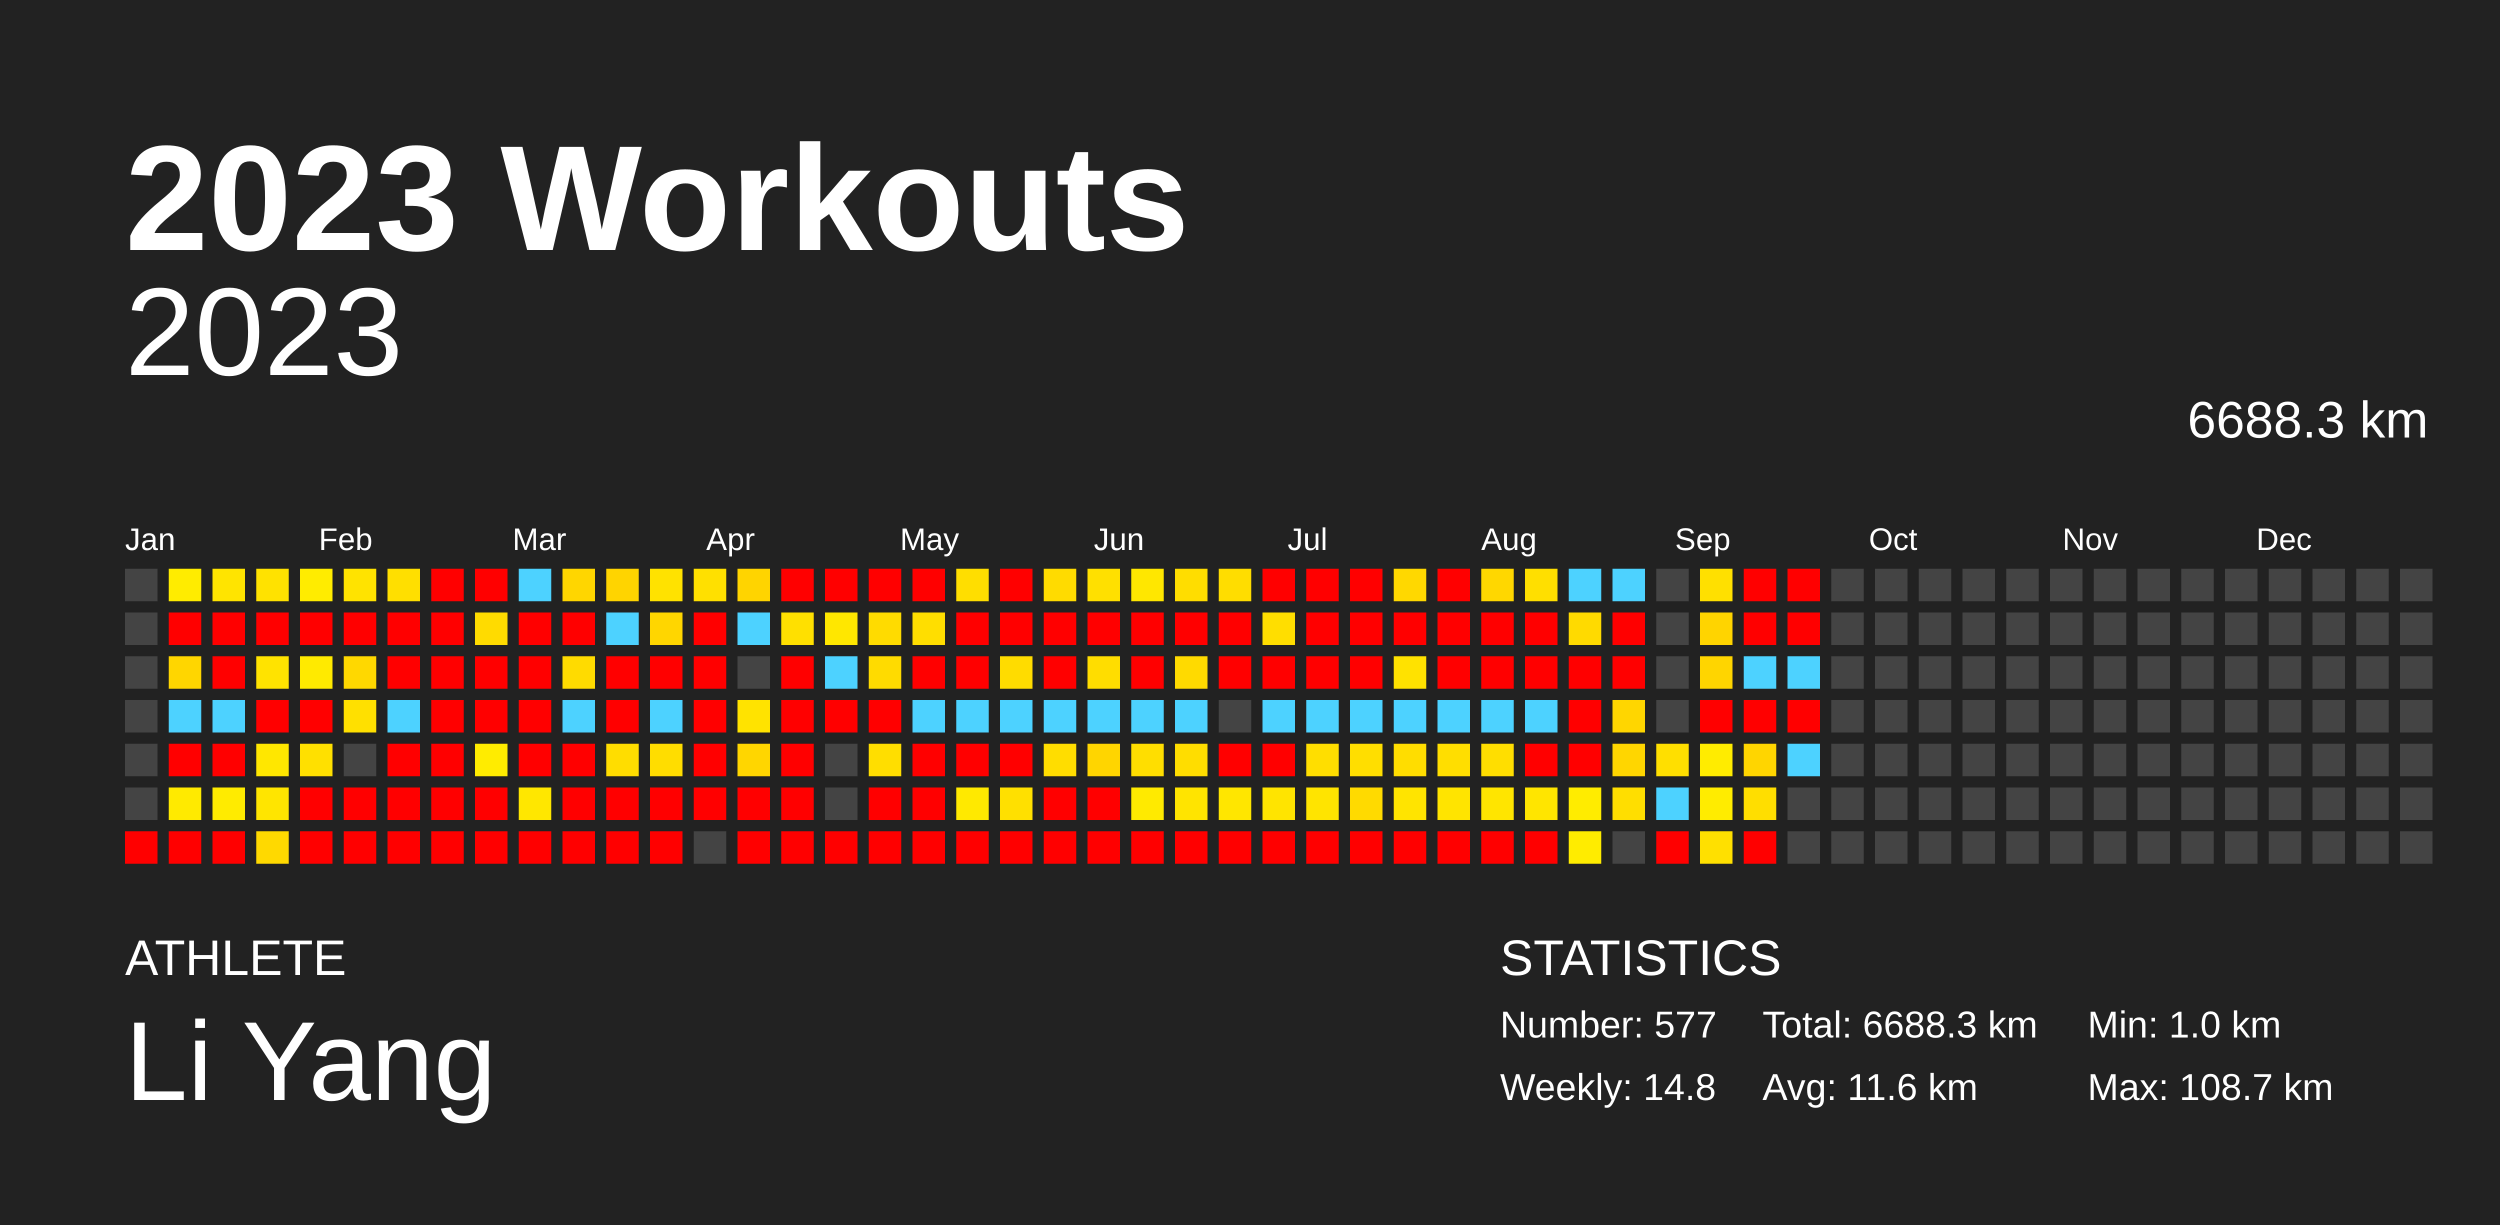
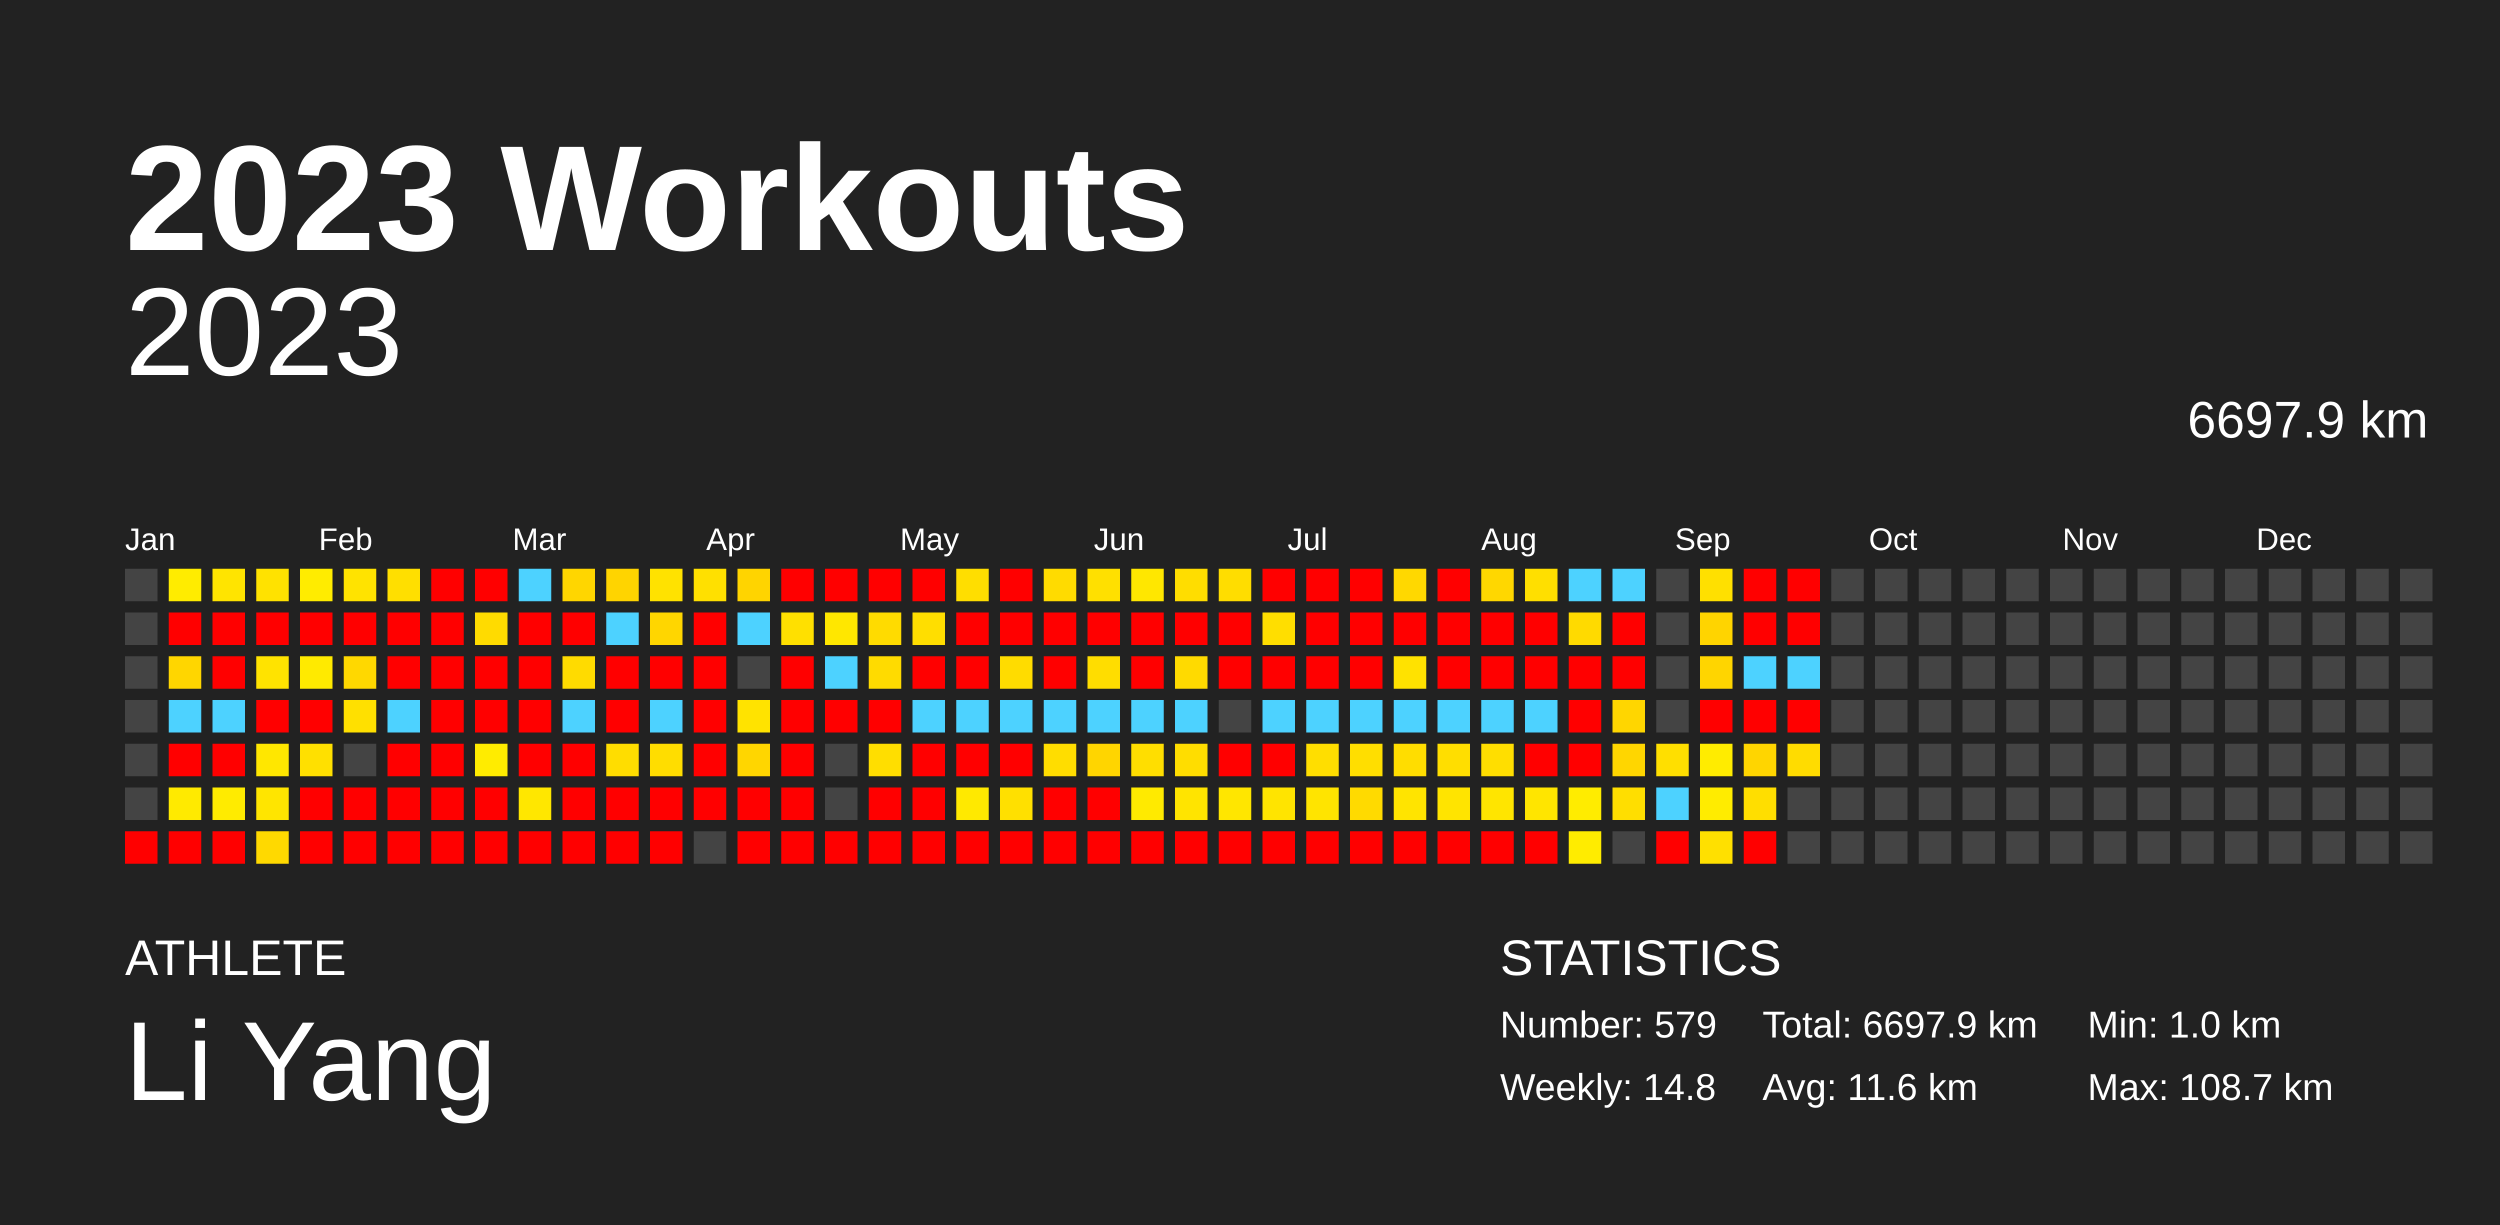
<svg xmlns="http://www.w3.org/2000/svg" baseProfile="full" height="98mm" version="1.1" viewBox="0,0,200,98" width="200mm">
  <defs />
  <rect fill="#222222" height="98" width="200" x="0" y="0" />
  <text fill="#FFFFFF" style="font-size:12px; font-family:Arial; font-weight:bold;" x="10" y="20">2023 Workouts</text>
  <text fill="#FFFFFF" style="font-size:4px; font-family:Arial" x="10" y="78">ATHLETE</text>
  <text fill="#FFFFFF" style="font-size:9px; font-family:Arial" x="10" y="88">Li Yang</text>
  <text fill="#FFFFFF" style="font-size:4px; font-family:Arial" x="120" y="78">STATISTICS</text>
-   <text fill="#FFFFFF" style="font-size:3px; font-family:Arial" x="120" y="83">Number: 577</text>
+   <text fill="#FFFFFF" style="font-size:3px; font-family:Arial" x="120" y="83">Number: 579</text>
  <text fill="#FFFFFF" style="font-size:3px; font-family:Arial" x="120" y="88">Weekly: 14.8</text>
-   <text fill="#FFFFFF" style="font-size:3px; font-family:Arial" x="141" y="83">Total: 6688.3 km</text>
+   <text fill="#FFFFFF" style="font-size:3px; font-family:Arial" x="141" y="83">Total: 6697.9 km</text>
  <text fill="#FFFFFF" style="font-size:3px; font-family:Arial" x="141" y="88">Avg: 11.6 km</text>
  <text fill="#FFFFFF" style="font-size:3px; font-family:Arial" x="167" y="83">Min: 1.0 km</text>
  <text fill="#FFFFFF" style="font-size:3px; font-family:Arial" x="167" y="88">Max: 108.7 km</text>
  <text alignment-baseline="hanging" fill="#FFFFFF" style="font-size:10.0px; font-family:Arial;" x="10" y="30">2023</text>
-   <text alignment-baseline="hanging" fill="#FFFFFF" style="font-size:4.125px; font-family:Arial;" x="175" y="35">6688.3 km</text>
+   <text alignment-baseline="hanging" fill="#FFFFFF" style="font-size:4.125px; font-family:Arial;" x="175" y="35">6697.9 km</text>
  <text fill="#FFFFFF" style="font-size:2.5px; font-family:Arial" x="10.0" y="44">Jan</text>
  <text fill="#FFFFFF" style="font-size:2.5px; font-family:Arial" x="25.5" y="44">Feb</text>
  <text fill="#FFFFFF" style="font-size:2.5px; font-family:Arial" x="41.0" y="44">Mar</text>
  <text fill="#FFFFFF" style="font-size:2.5px; font-family:Arial" x="56.5" y="44">Apr</text>
  <text fill="#FFFFFF" style="font-size:2.5px; font-family:Arial" x="72.0" y="44">May</text>
  <text fill="#FFFFFF" style="font-size:2.5px; font-family:Arial" x="87.5" y="44">Jun</text>
  <text fill="#FFFFFF" style="font-size:2.5px; font-family:Arial" x="103.0" y="44">Jul</text>
  <text fill="#FFFFFF" style="font-size:2.5px; font-family:Arial" x="118.5" y="44">Aug</text>
  <text fill="#FFFFFF" style="font-size:2.5px; font-family:Arial" x="134.0" y="44">Sep</text>
  <text fill="#FFFFFF" style="font-size:2.5px; font-family:Arial" x="149.5" y="44">Oct</text>
  <text fill="#FFFFFF" style="font-size:2.5px; font-family:Arial" x="165.0" y="44">Nov</text>
  <text fill="#FFFFFF" style="font-size:2.5px; font-family:Arial" x="180.5" y="44">Dec</text>
  <rect fill="#444444" height="2.6" width="2.6" x="10.0" y="45.5" />
  <rect fill="#444444" height="2.6" width="2.6" x="10.0" y="49.0" />
  <rect fill="#444444" height="2.6" width="2.6" x="10.0" y="52.5" />
  <rect fill="#444444" height="2.6" width="2.6" x="10.0" y="56.0" />
  <rect fill="#444444" height="2.6" width="2.6" x="10.0" y="59.5" />
  <rect fill="#444444" height="2.6" width="2.6" x="10.0" y="63.0" />
  <rect fill="red" height="2.6" width="2.6" x="10.0" y="66.5" />
  <rect fill="#ffec00" height="2.6" width="2.6" x="13.5" y="45.5" />
  <rect fill="red" height="2.6" width="2.6" x="13.5" y="49.0" />
  <rect fill="#ffd600" height="2.6" width="2.6" x="13.5" y="52.5" />
  <rect fill="#4dd2ff" height="2.6" width="2.6" x="13.5" y="56.0" />
  <rect fill="red" height="2.6" width="2.6" x="13.5" y="59.5" />
  <rect fill="#ffea00" height="2.6" width="2.6" x="13.5" y="63.0" />
  <rect fill="red" height="2.6" width="2.6" x="13.5" y="66.5" />
  <rect fill="#ffe400" height="2.6" width="2.6" x="17.0" y="45.5" />
  <rect fill="red" height="2.6" width="2.6" x="17.0" y="49.0" />
  <rect fill="red" height="2.6" width="2.6" x="17.0" y="52.5" />
  <rect fill="#4dd2ff" height="2.6" width="2.6" x="17.0" y="56.0" />
  <rect fill="red" height="2.6" width="2.6" x="17.0" y="59.5" />
  <rect fill="#ffeb00" height="2.6" width="2.6" x="17.0" y="63.0" />
  <rect fill="red" height="2.6" width="2.6" x="17.0" y="66.5" />
  <rect fill="#ffe200" height="2.6" width="2.6" x="20.5" y="45.5" />
  <rect fill="red" height="2.6" width="2.6" x="20.5" y="49.0" />
  <rect fill="#ffe300" height="2.6" width="2.6" x="20.5" y="52.5" />
  <rect fill="red" height="2.6" width="2.6" x="20.5" y="56.0" />
  <rect fill="#ffe700" height="2.6" width="2.6" x="20.5" y="59.5" />
  <rect fill="#ffe500" height="2.6" width="2.6" x="20.5" y="63.0" />
  <rect fill="#ffd900" height="2.6" width="2.6" x="20.5" y="66.5" />
  <rect fill="#ffec00" height="2.6" width="2.6" x="24.0" y="45.5" />
  <rect fill="red" height="2.6" width="2.6" x="24.0" y="49.0" />
  <rect fill="#ffea00" height="2.6" width="2.6" x="24.0" y="52.5" />
  <rect fill="red" height="2.6" width="2.6" x="24.0" y="56.0" />
  <rect fill="#ffe000" height="2.6" width="2.6" x="24.0" y="59.5" />
  <rect fill="red" height="2.6" width="2.6" x="24.0" y="63.0" />
  <rect fill="red" height="2.6" width="2.6" x="24.0" y="66.5" />
  <rect fill="#ffe300" height="2.6" width="2.6" x="27.5" y="45.5" />
  <rect fill="red" height="2.6" width="2.6" x="27.5" y="49.0" />
  <rect fill="#ffd800" height="2.6" width="2.6" x="27.5" y="52.5" />
  <rect fill="#ffe000" height="2.6" width="2.6" x="27.5" y="56.0" />
  <rect fill="#444444" height="2.6" width="2.6" x="27.5" y="59.5" />
  <rect fill="red" height="2.6" width="2.6" x="27.5" y="63.0" />
  <rect fill="red" height="2.6" width="2.6" x="27.5" y="66.5" />
  <rect fill="#ffdf00" height="2.6" width="2.6" x="31.0" y="45.5" />
  <rect fill="red" height="2.6" width="2.6" x="31.0" y="49.0" />
  <rect fill="red" height="2.6" width="2.6" x="31.0" y="52.5" />
  <rect fill="#4dd2ff" height="2.6" width="2.6" x="31.0" y="56.0" />
  <rect fill="red" height="2.6" width="2.6" x="31.0" y="59.5" />
  <rect fill="red" height="2.6" width="2.6" x="31.0" y="63.0" />
  <rect fill="red" height="2.6" width="2.6" x="31.0" y="66.5" />
  <rect fill="red" height="2.6" width="2.6" x="34.5" y="45.5" />
  <rect fill="red" height="2.6" width="2.6" x="34.5" y="49.0" />
  <rect fill="red" height="2.6" width="2.6" x="34.5" y="52.5" />
  <rect fill="red" height="2.6" width="2.6" x="34.5" y="56.0" />
  <rect fill="red" height="2.6" width="2.6" x="34.5" y="59.5" />
  <rect fill="red" height="2.6" width="2.6" x="34.5" y="63.0" />
  <rect fill="red" height="2.6" width="2.6" x="34.5" y="66.5" />
  <rect fill="red" height="2.6" width="2.6" x="38.0" y="45.5" />
  <rect fill="#ffdb00" height="2.6" width="2.6" x="38.0" y="49.0" />
  <rect fill="red" height="2.6" width="2.6" x="38.0" y="52.5" />
  <rect fill="red" height="2.6" width="2.6" x="38.0" y="56.0" />
  <rect fill="#ffec00" height="2.6" width="2.6" x="38.0" y="59.5" />
  <rect fill="red" height="2.6" width="2.6" x="38.0" y="63.0" />
  <rect fill="red" height="2.6" width="2.6" x="38.0" y="66.5" />
  <rect fill="#4dd2ff" height="2.6" width="2.6" x="41.5" y="45.5" />
  <rect fill="red" height="2.6" width="2.6" x="41.5" y="49.0" />
  <rect fill="red" height="2.6" width="2.6" x="41.5" y="52.5" />
  <rect fill="red" height="2.6" width="2.6" x="41.5" y="56.0" />
  <rect fill="red" height="2.6" width="2.6" x="41.5" y="59.5" />
  <rect fill="#ffe700" height="2.6" width="2.6" x="41.5" y="63.0" />
  <rect fill="red" height="2.6" width="2.6" x="41.5" y="66.5" />
  <rect fill="#ffd600" height="2.6" width="2.6" x="45.0" y="45.5" />
  <rect fill="red" height="2.6" width="2.6" x="45.0" y="49.0" />
  <rect fill="#ffdb00" height="2.6" width="2.6" x="45.0" y="52.5" />
  <rect fill="#4dd2ff" height="2.6" width="2.6" x="45.0" y="56.0" />
  <rect fill="red" height="2.6" width="2.6" x="45.0" y="59.5" />
  <rect fill="red" height="2.6" width="2.6" x="45.0" y="63.0" />
  <rect fill="red" height="2.6" width="2.6" x="45.0" y="66.5" />
  <rect fill="#ffd400" height="2.6" width="2.6" x="48.5" y="45.5" />
  <rect fill="#4dd2ff" height="2.6" width="2.6" x="48.5" y="49.0" />
  <rect fill="red" height="2.6" width="2.6" x="48.5" y="52.5" />
  <rect fill="red" height="2.6" width="2.6" x="48.5" y="56.0" />
  <rect fill="#ffdd00" height="2.6" width="2.6" x="48.5" y="59.5" />
  <rect fill="red" height="2.6" width="2.6" x="48.5" y="63.0" />
  <rect fill="red" height="2.6" width="2.6" x="48.5" y="66.5" />
  <rect fill="#ffe200" height="2.6" width="2.6" x="52.0" y="45.5" />
  <rect fill="#ffd600" height="2.6" width="2.6" x="52.0" y="49.0" />
  <rect fill="red" height="2.6" width="2.6" x="52.0" y="52.5" />
  <rect fill="#4dd2ff" height="2.6" width="2.6" x="52.0" y="56.0" />
  <rect fill="#ffdd00" height="2.6" width="2.6" x="52.0" y="59.5" />
  <rect fill="red" height="2.6" width="2.6" x="52.0" y="63.0" />
  <rect fill="red" height="2.6" width="2.6" x="52.0" y="66.5" />
  <rect fill="#ffe000" height="2.6" width="2.6" x="55.5" y="45.5" />
  <rect fill="red" height="2.6" width="2.6" x="55.5" y="49.0" />
  <rect fill="red" height="2.6" width="2.6" x="55.5" y="52.5" />
  <rect fill="red" height="2.6" width="2.6" x="55.5" y="56.0" />
  <rect fill="red" height="2.6" width="2.6" x="55.5" y="59.5" />
  <rect fill="red" height="2.6" width="2.6" x="55.5" y="63.0" />
  <rect fill="#444444" height="2.6" width="2.6" x="55.5" y="66.5" />
  <rect fill="#ffd400" height="2.6" width="2.6" x="59.0" y="45.5" />
  <rect fill="#4dd2ff" height="2.6" width="2.6" x="59.0" y="49.0" />
  <rect fill="#444444" height="2.6" width="2.6" x="59.0" y="52.5" />
  <rect fill="#ffe300" height="2.6" width="2.6" x="59.0" y="56.0" />
  <rect fill="#ffd600" height="2.6" width="2.6" x="59.0" y="59.5" />
  <rect fill="red" height="2.6" width="2.6" x="59.0" y="63.0" />
  <rect fill="red" height="2.6" width="2.6" x="59.0" y="66.5" />
  <rect fill="red" height="2.6" width="2.6" x="62.5" y="45.5" />
  <rect fill="#ffe000" height="2.6" width="2.6" x="62.5" y="49.0" />
  <rect fill="red" height="2.6" width="2.6" x="62.5" y="52.5" />
  <rect fill="red" height="2.6" width="2.6" x="62.5" y="56.0" />
  <rect fill="red" height="2.6" width="2.6" x="62.5" y="59.5" />
  <rect fill="red" height="2.6" width="2.6" x="62.5" y="63.0" />
  <rect fill="red" height="2.6" width="2.6" x="62.5" y="66.5" />
  <rect fill="red" height="2.6" width="2.6" x="66.0" y="45.5" />
  <rect fill="#ffe700" height="2.6" width="2.6" x="66.0" y="49.0" />
  <rect fill="#4dd2ff" height="2.6" width="2.6" x="66.0" y="52.5" />
  <rect fill="red" height="2.6" width="2.6" x="66.0" y="56.0" />
  <rect fill="#444444" height="2.6" width="2.6" x="66.0" y="59.5" />
  <rect fill="#444444" height="2.6" width="2.6" x="66.0" y="63.0" />
  <rect fill="red" height="2.6" width="2.6" x="66.0" y="66.5" />
  <rect fill="red" height="2.6" width="2.6" x="69.5" y="45.5" />
  <rect fill="#ffdb00" height="2.6" width="2.6" x="69.5" y="49.0" />
  <rect fill="#ffdb00" height="2.6" width="2.6" x="69.5" y="52.5" />
  <rect fill="red" height="2.6" width="2.6" x="69.5" y="56.0" />
  <rect fill="#ffde00" height="2.6" width="2.6" x="69.5" y="59.5" />
  <rect fill="red" height="2.6" width="2.6" x="69.5" y="63.0" />
  <rect fill="red" height="2.6" width="2.6" x="69.5" y="66.5" />
  <rect fill="red" height="2.6" width="2.6" x="73.0" y="45.5" />
  <rect fill="#ffde00" height="2.6" width="2.6" x="73.0" y="49.0" />
  <rect fill="red" height="2.6" width="2.6" x="73.0" y="52.5" />
  <rect fill="#4dd2ff" height="2.6" width="2.6" x="73.0" y="56.0" />
  <rect fill="red" height="2.6" width="2.6" x="73.0" y="59.5" />
  <rect fill="red" height="2.6" width="2.6" x="73.0" y="63.0" />
  <rect fill="red" height="2.6" width="2.6" x="73.0" y="66.5" />
  <rect fill="#ffde00" height="2.6" width="2.6" x="76.5" y="45.5" />
  <rect fill="red" height="2.6" width="2.6" x="76.5" y="49.0" />
  <rect fill="red" height="2.6" width="2.6" x="76.5" y="52.5" />
  <rect fill="#4dd2ff" height="2.6" width="2.6" x="76.5" y="56.0" />
  <rect fill="red" height="2.6" width="2.6" x="76.5" y="59.5" />
  <rect fill="#ffe900" height="2.6" width="2.6" x="76.5" y="63.0" />
  <rect fill="red" height="2.6" width="2.6" x="76.5" y="66.5" />
  <rect fill="red" height="2.6" width="2.6" x="80.0" y="45.5" />
  <rect fill="red" height="2.6" width="2.6" x="80.0" y="49.0" />
  <rect fill="#ffdc00" height="2.6" width="2.6" x="80.0" y="52.5" />
  <rect fill="#4dd2ff" height="2.6" width="2.6" x="80.0" y="56.0" />
  <rect fill="red" height="2.6" width="2.6" x="80.0" y="59.5" />
  <rect fill="#ffe000" height="2.6" width="2.6" x="80.0" y="63.0" />
  <rect fill="red" height="2.6" width="2.6" x="80.0" y="66.5" />
  <rect fill="#ffdb00" height="2.6" width="2.6" x="83.5" y="45.5" />
  <rect fill="red" height="2.6" width="2.6" x="83.5" y="49.0" />
  <rect fill="red" height="2.6" width="2.6" x="83.5" y="52.5" />
  <rect fill="#4dd2ff" height="2.6" width="2.6" x="83.5" y="56.0" />
  <rect fill="#ffdd00" height="2.6" width="2.6" x="83.5" y="59.5" />
  <rect fill="red" height="2.6" width="2.6" x="83.5" y="63.0" />
  <rect fill="red" height="2.6" width="2.6" x="83.5" y="66.5" />
  <rect fill="#ffe000" height="2.6" width="2.6" x="87.0" y="45.5" />
  <rect fill="red" height="2.6" width="2.6" x="87.0" y="49.0" />
  <rect fill="#ffdd00" height="2.6" width="2.6" x="87.0" y="52.5" />
  <rect fill="#4dd2ff" height="2.6" width="2.6" x="87.0" y="56.0" />
  <rect fill="#ffd500" height="2.6" width="2.6" x="87.0" y="59.5" />
  <rect fill="red" height="2.6" width="2.6" x="87.0" y="63.0" />
  <rect fill="red" height="2.6" width="2.6" x="87.0" y="66.5" />
  <rect fill="#ffe700" height="2.6" width="2.6" x="90.5" y="45.5" />
  <rect fill="red" height="2.6" width="2.6" x="90.5" y="49.0" />
  <rect fill="red" height="2.6" width="2.6" x="90.5" y="52.5" />
  <rect fill="#4dd2ff" height="2.6" width="2.6" x="90.5" y="56.0" />
  <rect fill="#ffde00" height="2.6" width="2.6" x="90.5" y="59.5" />
  <rect fill="#ffea00" height="2.6" width="2.6" x="90.5" y="63.0" />
  <rect fill="red" height="2.6" width="2.6" x="90.5" y="66.5" />
  <rect fill="#ffdd00" height="2.6" width="2.6" x="94.0" y="45.5" />
  <rect fill="red" height="2.6" width="2.6" x="94.0" y="49.0" />
  <rect fill="#ffda00" height="2.6" width="2.6" x="94.0" y="52.5" />
  <rect fill="#4dd2ff" height="2.6" width="2.6" x="94.0" y="56.0" />
  <rect fill="#ffdd00" height="2.6" width="2.6" x="94.0" y="59.5" />
  <rect fill="#ffe400" height="2.6" width="2.6" x="94.0" y="63.0" />
  <rect fill="red" height="2.6" width="2.6" x="94.0" y="66.5" />
  <rect fill="#ffdd00" height="2.6" width="2.6" x="97.5" y="45.5" />
  <rect fill="red" height="2.6" width="2.6" x="97.5" y="49.0" />
  <rect fill="red" height="2.6" width="2.6" x="97.5" y="52.5" />
  <rect fill="#444444" height="2.6" width="2.6" x="97.5" y="56.0" />
  <rect fill="red" height="2.6" width="2.6" x="97.5" y="59.5" />
  <rect fill="#ffe600" height="2.6" width="2.6" x="97.5" y="63.0" />
  <rect fill="red" height="2.6" width="2.6" x="97.5" y="66.5" />
  <rect fill="red" height="2.6" width="2.6" x="101.0" y="45.5" />
  <rect fill="#ffde00" height="2.6" width="2.6" x="101.0" y="49.0" />
  <rect fill="red" height="2.6" width="2.6" x="101.0" y="52.5" />
  <rect fill="#4dd2ff" height="2.6" width="2.6" x="101.0" y="56.0" />
  <rect fill="red" height="2.6" width="2.6" x="101.0" y="59.5" />
  <rect fill="#ffe400" height="2.6" width="2.6" x="101.0" y="63.0" />
  <rect fill="red" height="2.6" width="2.6" x="101.0" y="66.5" />
  <rect fill="red" height="2.6" width="2.6" x="104.5" y="45.5" />
  <rect fill="red" height="2.6" width="2.6" x="104.5" y="49.0" />
  <rect fill="red" height="2.6" width="2.6" x="104.5" y="52.5" />
  <rect fill="#4dd2ff" height="2.6" width="2.6" x="104.5" y="56.0" />
  <rect fill="#ffde00" height="2.6" width="2.6" x="104.5" y="59.5" />
  <rect fill="#ffe400" height="2.6" width="2.6" x="104.5" y="63.0" />
  <rect fill="red" height="2.6" width="2.6" x="104.5" y="66.5" />
  <rect fill="red" height="2.6" width="2.6" x="108.0" y="45.5" />
  <rect fill="red" height="2.6" width="2.6" x="108.0" y="49.0" />
  <rect fill="red" height="2.6" width="2.6" x="108.0" y="52.5" />
  <rect fill="#4dd2ff" height="2.6" width="2.6" x="108.0" y="56.0" />
  <rect fill="#ffde00" height="2.6" width="2.6" x="108.0" y="59.5" />
  <rect fill="#ffda00" height="2.6" width="2.6" x="108.0" y="63.0" />
  <rect fill="red" height="2.6" width="2.6" x="108.0" y="66.5" />
  <rect fill="#ffd800" height="2.6" width="2.6" x="111.5" y="45.5" />
  <rect fill="red" height="2.6" width="2.6" x="111.5" y="49.0" />
  <rect fill="#ffe200" height="2.6" width="2.6" x="111.5" y="52.5" />
  <rect fill="#4dd2ff" height="2.6" width="2.6" x="111.5" y="56.0" />
  <rect fill="#ffdd00" height="2.6" width="2.6" x="111.5" y="59.5" />
  <rect fill="#ffe400" height="2.6" width="2.6" x="111.5" y="63.0" />
  <rect fill="red" height="2.6" width="2.6" x="111.5" y="66.5" />
  <rect fill="red" height="2.6" width="2.6" x="115.0" y="45.5" />
  <rect fill="red" height="2.6" width="2.6" x="115.0" y="49.0" />
  <rect fill="red" height="2.6" width="2.6" x="115.0" y="52.5" />
  <rect fill="#4dd2ff" height="2.6" width="2.6" x="115.0" y="56.0" />
  <rect fill="#ffde00" height="2.6" width="2.6" x="115.0" y="59.5" />
  <rect fill="#ffe400" height="2.6" width="2.6" x="115.0" y="63.0" />
  <rect fill="red" height="2.6" width="2.6" x="115.0" y="66.5" />
  <rect fill="#ffd700" height="2.6" width="2.6" x="118.5" y="45.5" />
  <rect fill="red" height="2.6" width="2.6" x="118.5" y="49.0" />
  <rect fill="red" height="2.6" width="2.6" x="118.5" y="52.5" />
  <rect fill="#4dd2ff" height="2.6" width="2.6" x="118.5" y="56.0" />
  <rect fill="#ffde00" height="2.6" width="2.6" x="118.5" y="59.5" />
  <rect fill="#ffe500" height="2.6" width="2.6" x="118.5" y="63.0" />
  <rect fill="red" height="2.6" width="2.6" x="118.5" y="66.5" />
  <rect fill="#ffdf00" height="2.6" width="2.6" x="122.0" y="45.5" />
  <rect fill="red" height="2.6" width="2.6" x="122.0" y="49.0" />
  <rect fill="red" height="2.6" width="2.6" x="122.0" y="52.5" />
  <rect fill="#4dd2ff" height="2.6" width="2.6" x="122.0" y="56.0" />
  <rect fill="red" height="2.6" width="2.6" x="122.0" y="59.5" />
  <rect fill="#ffe500" height="2.6" width="2.6" x="122.0" y="63.0" />
  <rect fill="red" height="2.6" width="2.6" x="122.0" y="66.5" />
  <rect fill="#4dd2ff" height="2.6" width="2.6" x="125.5" y="45.5" />
  <rect fill="#ffda00" height="2.6" width="2.6" x="125.5" y="49.0" />
  <rect fill="red" height="2.6" width="2.6" x="125.5" y="52.5" />
  <rect fill="red" height="2.6" width="2.6" x="125.5" y="56.0" />
  <rect fill="red" height="2.6" width="2.6" x="125.5" y="59.5" />
  <rect fill="#ffec00" height="2.6" width="2.6" x="125.5" y="63.0" />
  <rect fill="#ffec00" height="2.6" width="2.6" x="125.5" y="66.5" />
  <rect fill="#4dd2ff" height="2.6" width="2.6" x="129.0" y="45.5" />
  <rect fill="red" height="2.6" width="2.6" x="129.0" y="49.0" />
  <rect fill="red" height="2.6" width="2.6" x="129.0" y="52.5" />
  <rect fill="#ffd600" height="2.6" width="2.6" x="129.0" y="56.0" />
  <rect fill="#ffd600" height="2.6" width="2.6" x="129.0" y="59.5" />
  <rect fill="#ffde00" height="2.6" width="2.6" x="129.0" y="63.0" />
  <rect fill="#444444" height="2.6" width="2.6" x="129.0" y="66.5" />
  <rect fill="#444444" height="2.6" width="2.6" x="132.5" y="45.5" />
  <rect fill="#444444" height="2.6" width="2.6" x="132.5" y="49.0" />
  <rect fill="#444444" height="2.6" width="2.6" x="132.5" y="52.5" />
  <rect fill="#444444" height="2.6" width="2.6" x="132.5" y="56.0" />
  <rect fill="#ffdf00" height="2.6" width="2.6" x="132.5" y="59.5" />
  <rect fill="#4dd2ff" height="2.6" width="2.6" x="132.5" y="63.0" />
  <rect fill="red" height="2.6" width="2.6" x="132.5" y="66.5" />
  <rect fill="#ffe000" height="2.6" width="2.6" x="136.0" y="45.5" />
  <rect fill="#ffd400" height="2.6" width="2.6" x="136.0" y="49.0" />
  <rect fill="#ffd500" height="2.6" width="2.6" x="136.0" y="52.5" />
  <rect fill="red" height="2.6" width="2.6" x="136.0" y="56.0" />
  <rect fill="#ffec00" height="2.6" width="2.6" x="136.0" y="59.5" />
  <rect fill="#ffec00" height="2.6" width="2.6" x="136.0" y="63.0" />
  <rect fill="#ffe000" height="2.6" width="2.6" x="136.0" y="66.5" />
  <rect fill="red" height="2.6" width="2.6" x="139.5" y="45.5" />
  <rect fill="red" height="2.6" width="2.6" x="139.5" y="49.0" />
  <rect fill="#4dd2ff" height="2.6" width="2.6" x="139.5" y="52.5" />
  <rect fill="red" height="2.6" width="2.6" x="139.5" y="56.0" />
  <rect fill="#ffd500" height="2.6" width="2.6" x="139.5" y="59.5" />
  <rect fill="#ffde00" height="2.6" width="2.6" x="139.5" y="63.0" />
  <rect fill="red" height="2.6" width="2.6" x="139.5" y="66.5" />
  <rect fill="red" height="2.6" width="2.6" x="143.0" y="45.5" />
  <rect fill="red" height="2.6" width="2.6" x="143.0" y="49.0" />
  <rect fill="#4dd2ff" height="2.6" width="2.6" x="143.0" y="52.5" />
  <rect fill="red" height="2.6" width="2.6" x="143.0" y="56.0" />
-   <rect fill="#4dd2ff" height="2.6" width="2.6" x="143.0" y="59.5" />
+   <rect fill="#ffdc00" height="2.6" width="2.6" x="143.0" y="59.5" />
  <rect fill="#444444" height="2.6" width="2.6" x="143.0" y="63.0" />
  <rect fill="#444444" height="2.6" width="2.6" x="143.0" y="66.5" />
  <rect fill="#444444" height="2.6" width="2.6" x="146.5" y="45.5" />
  <rect fill="#444444" height="2.6" width="2.6" x="146.5" y="49.0" />
  <rect fill="#444444" height="2.6" width="2.6" x="146.5" y="52.5" />
  <rect fill="#444444" height="2.6" width="2.6" x="146.5" y="56.0" />
  <rect fill="#444444" height="2.6" width="2.6" x="146.5" y="59.5" />
  <rect fill="#444444" height="2.6" width="2.6" x="146.5" y="63.0" />
  <rect fill="#444444" height="2.6" width="2.6" x="146.5" y="66.5" />
  <rect fill="#444444" height="2.6" width="2.6" x="150.0" y="45.5" />
  <rect fill="#444444" height="2.6" width="2.6" x="150.0" y="49.0" />
  <rect fill="#444444" height="2.6" width="2.6" x="150.0" y="52.5" />
  <rect fill="#444444" height="2.6" width="2.6" x="150.0" y="56.0" />
  <rect fill="#444444" height="2.6" width="2.6" x="150.0" y="59.5" />
  <rect fill="#444444" height="2.6" width="2.6" x="150.0" y="63.0" />
  <rect fill="#444444" height="2.6" width="2.6" x="150.0" y="66.5" />
  <rect fill="#444444" height="2.6" width="2.6" x="153.5" y="45.5" />
  <rect fill="#444444" height="2.6" width="2.6" x="153.5" y="49.0" />
  <rect fill="#444444" height="2.6" width="2.6" x="153.5" y="52.5" />
  <rect fill="#444444" height="2.6" width="2.6" x="153.5" y="56.0" />
  <rect fill="#444444" height="2.6" width="2.6" x="153.5" y="59.5" />
  <rect fill="#444444" height="2.6" width="2.6" x="153.5" y="63.0" />
  <rect fill="#444444" height="2.6" width="2.6" x="153.5" y="66.5" />
  <rect fill="#444444" height="2.6" width="2.6" x="157.0" y="45.5" />
  <rect fill="#444444" height="2.6" width="2.6" x="157.0" y="49.0" />
  <rect fill="#444444" height="2.6" width="2.6" x="157.0" y="52.5" />
  <rect fill="#444444" height="2.6" width="2.6" x="157.0" y="56.0" />
  <rect fill="#444444" height="2.6" width="2.6" x="157.0" y="59.5" />
  <rect fill="#444444" height="2.6" width="2.6" x="157.0" y="63.0" />
  <rect fill="#444444" height="2.6" width="2.6" x="157.0" y="66.5" />
  <rect fill="#444444" height="2.6" width="2.6" x="160.5" y="45.5" />
  <rect fill="#444444" height="2.6" width="2.6" x="160.5" y="49.0" />
  <rect fill="#444444" height="2.6" width="2.6" x="160.5" y="52.5" />
  <rect fill="#444444" height="2.6" width="2.6" x="160.5" y="56.0" />
  <rect fill="#444444" height="2.6" width="2.6" x="160.5" y="59.5" />
  <rect fill="#444444" height="2.6" width="2.6" x="160.5" y="63.0" />
  <rect fill="#444444" height="2.6" width="2.6" x="160.5" y="66.5" />
  <rect fill="#444444" height="2.6" width="2.6" x="164.0" y="45.5" />
  <rect fill="#444444" height="2.6" width="2.6" x="164.0" y="49.0" />
  <rect fill="#444444" height="2.6" width="2.6" x="164.0" y="52.5" />
  <rect fill="#444444" height="2.6" width="2.6" x="164.0" y="56.0" />
  <rect fill="#444444" height="2.6" width="2.6" x="164.0" y="59.5" />
  <rect fill="#444444" height="2.6" width="2.6" x="164.0" y="63.0" />
  <rect fill="#444444" height="2.6" width="2.6" x="164.0" y="66.5" />
  <rect fill="#444444" height="2.6" width="2.6" x="167.5" y="45.5" />
  <rect fill="#444444" height="2.6" width="2.6" x="167.5" y="49.0" />
  <rect fill="#444444" height="2.6" width="2.6" x="167.5" y="52.5" />
  <rect fill="#444444" height="2.6" width="2.6" x="167.5" y="56.0" />
  <rect fill="#444444" height="2.6" width="2.6" x="167.5" y="59.5" />
  <rect fill="#444444" height="2.6" width="2.6" x="167.5" y="63.0" />
  <rect fill="#444444" height="2.6" width="2.6" x="167.5" y="66.5" />
  <rect fill="#444444" height="2.6" width="2.6" x="171.0" y="45.5" />
  <rect fill="#444444" height="2.6" width="2.6" x="171.0" y="49.0" />
  <rect fill="#444444" height="2.6" width="2.6" x="171.0" y="52.5" />
  <rect fill="#444444" height="2.6" width="2.6" x="171.0" y="56.0" />
  <rect fill="#444444" height="2.6" width="2.6" x="171.0" y="59.5" />
  <rect fill="#444444" height="2.6" width="2.6" x="171.0" y="63.0" />
  <rect fill="#444444" height="2.6" width="2.6" x="171.0" y="66.5" />
  <rect fill="#444444" height="2.6" width="2.6" x="174.5" y="45.5" />
  <rect fill="#444444" height="2.6" width="2.6" x="174.5" y="49.0" />
  <rect fill="#444444" height="2.6" width="2.6" x="174.5" y="52.5" />
  <rect fill="#444444" height="2.6" width="2.6" x="174.5" y="56.0" />
  <rect fill="#444444" height="2.6" width="2.6" x="174.5" y="59.5" />
  <rect fill="#444444" height="2.6" width="2.6" x="174.5" y="63.0" />
  <rect fill="#444444" height="2.6" width="2.6" x="174.5" y="66.5" />
  <rect fill="#444444" height="2.6" width="2.6" x="178.0" y="45.5" />
  <rect fill="#444444" height="2.6" width="2.6" x="178.0" y="49.0" />
  <rect fill="#444444" height="2.6" width="2.6" x="178.0" y="52.5" />
  <rect fill="#444444" height="2.6" width="2.6" x="178.0" y="56.0" />
  <rect fill="#444444" height="2.6" width="2.6" x="178.0" y="59.5" />
  <rect fill="#444444" height="2.6" width="2.6" x="178.0" y="63.0" />
  <rect fill="#444444" height="2.6" width="2.6" x="178.0" y="66.5" />
  <rect fill="#444444" height="2.6" width="2.6" x="181.5" y="45.5" />
  <rect fill="#444444" height="2.6" width="2.6" x="181.5" y="49.0" />
  <rect fill="#444444" height="2.6" width="2.6" x="181.5" y="52.5" />
  <rect fill="#444444" height="2.6" width="2.6" x="181.5" y="56.0" />
  <rect fill="#444444" height="2.6" width="2.6" x="181.5" y="59.5" />
  <rect fill="#444444" height="2.6" width="2.6" x="181.5" y="63.0" />
  <rect fill="#444444" height="2.6" width="2.6" x="181.5" y="66.5" />
  <rect fill="#444444" height="2.6" width="2.6" x="185.0" y="45.5" />
  <rect fill="#444444" height="2.6" width="2.6" x="185.0" y="49.0" />
  <rect fill="#444444" height="2.6" width="2.6" x="185.0" y="52.5" />
  <rect fill="#444444" height="2.6" width="2.6" x="185.0" y="56.0" />
  <rect fill="#444444" height="2.6" width="2.6" x="185.0" y="59.5" />
  <rect fill="#444444" height="2.6" width="2.6" x="185.0" y="63.0" />
  <rect fill="#444444" height="2.6" width="2.6" x="185.0" y="66.5" />
  <rect fill="#444444" height="2.6" width="2.6" x="188.5" y="45.5" />
  <rect fill="#444444" height="2.6" width="2.6" x="188.5" y="49.0" />
  <rect fill="#444444" height="2.6" width="2.6" x="188.5" y="52.5" />
  <rect fill="#444444" height="2.6" width="2.6" x="188.5" y="56.0" />
  <rect fill="#444444" height="2.6" width="2.6" x="188.5" y="59.5" />
  <rect fill="#444444" height="2.6" width="2.6" x="188.5" y="63.0" />
  <rect fill="#444444" height="2.6" width="2.6" x="188.5" y="66.5" />
  <rect fill="#444444" height="2.6" width="2.6" x="192.0" y="45.5" />
  <rect fill="#444444" height="2.6" width="2.6" x="192.0" y="49.0" />
  <rect fill="#444444" height="2.6" width="2.6" x="192.0" y="52.5" />
  <rect fill="#444444" height="2.6" width="2.6" x="192.0" y="56.0" />
  <rect fill="#444444" height="2.6" width="2.6" x="192.0" y="59.5" />
  <rect fill="#444444" height="2.6" width="2.6" x="192.0" y="63.0" />
  <rect fill="#444444" height="2.6" width="2.6" x="192.0" y="66.5" />
</svg>
